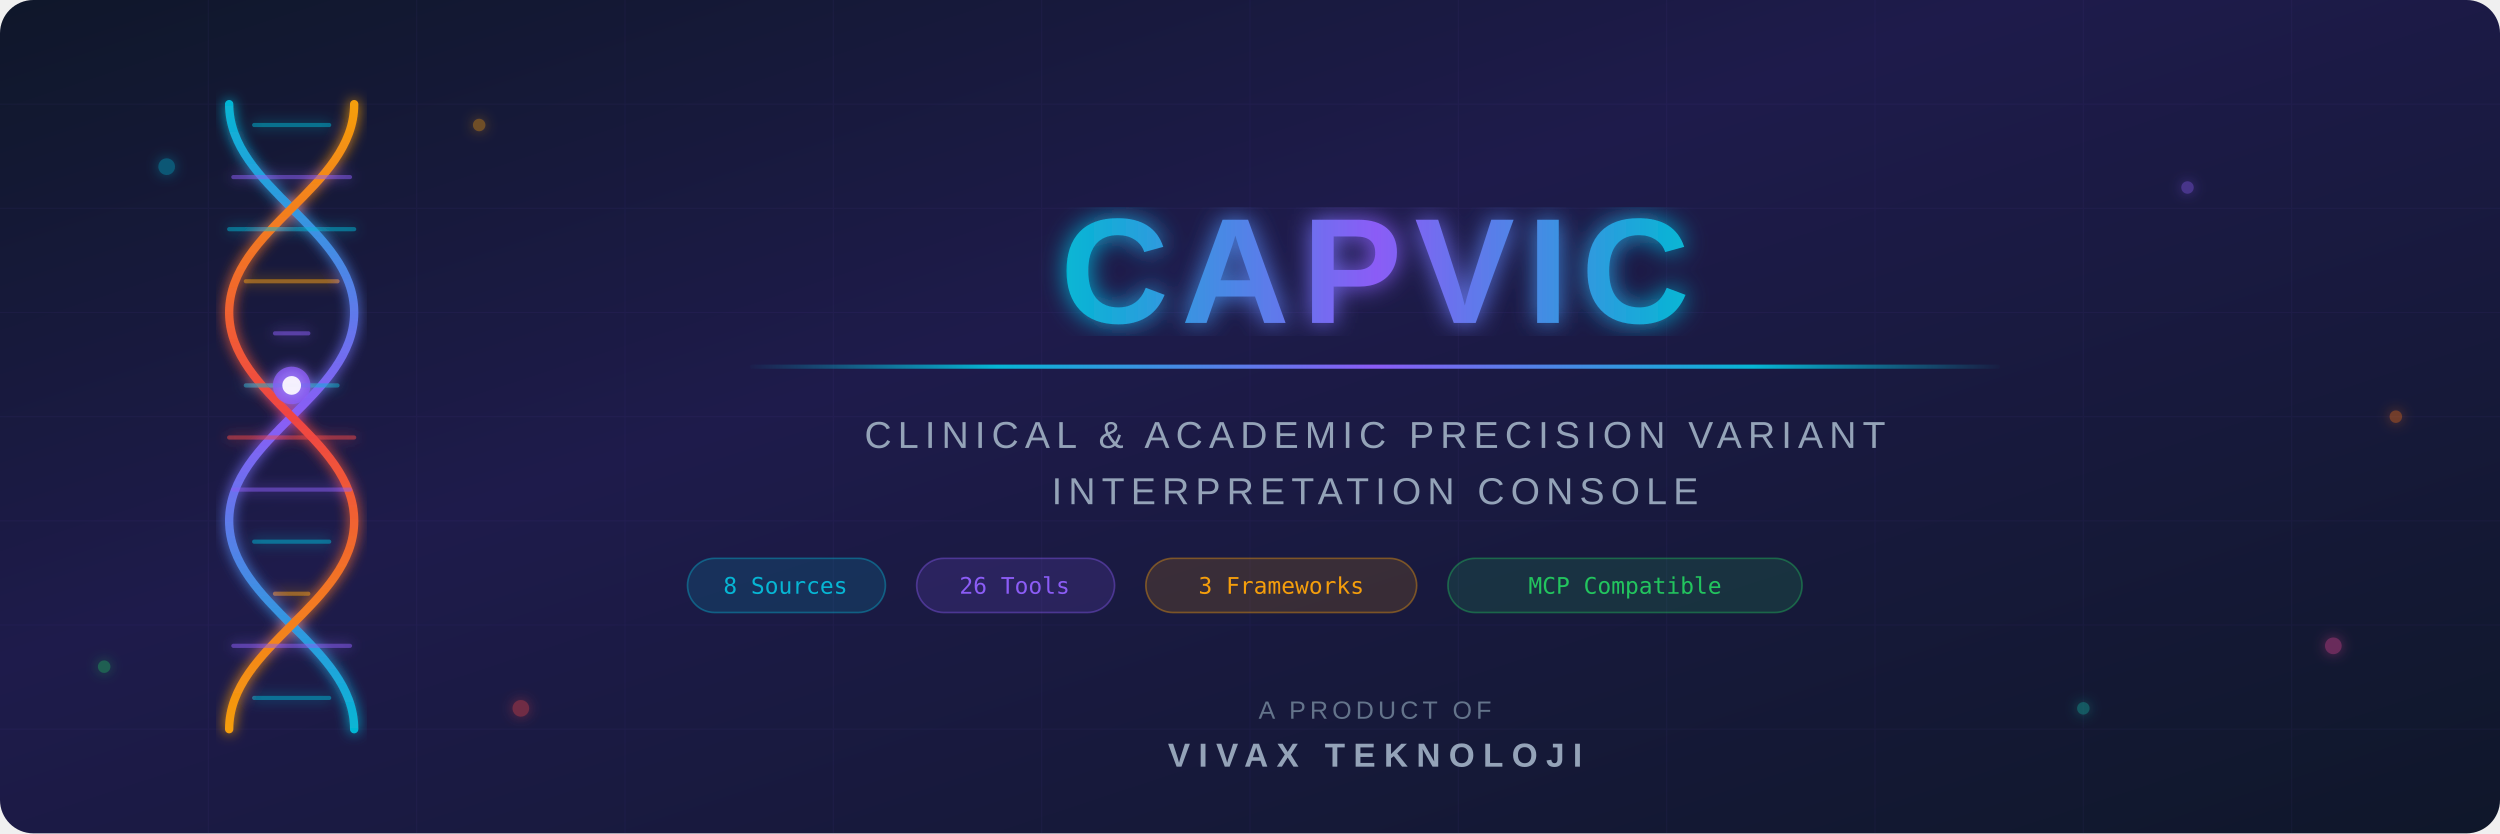
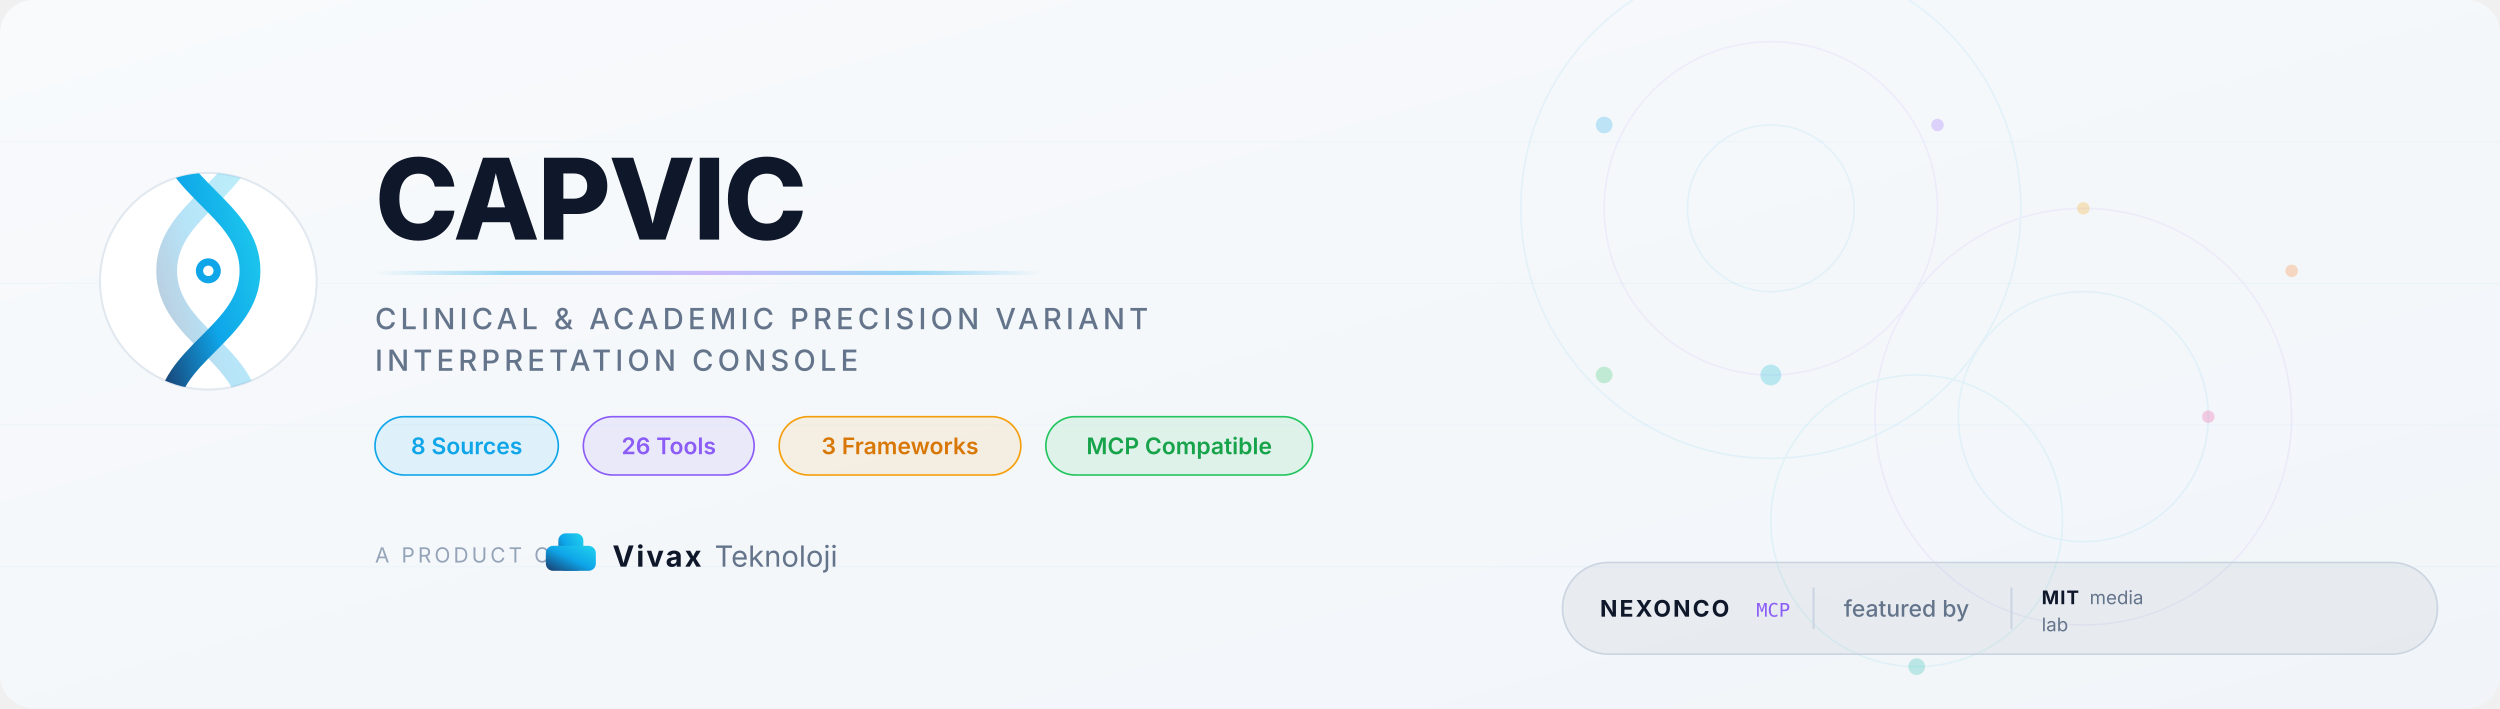
- <svg xmlns="http://www.w3.org/2000/svg" viewBox="0 0 1200 400" width="1200" height="400">
+ <svg xmlns="http://www.w3.org/2000/svg" viewBox="0 0 1200 340" width="1200" height="340">
  <defs>
-     <linearGradient id="bannerBg" x1="0%" y1="0%" x2="100%" y2="100%">
-       <stop offset="0%" style="stop-color:#0f172a;stop-opacity:1" />
-       <stop offset="40%" style="stop-color:#1e1b4b;stop-opacity:1" />
-       <stop offset="100%" style="stop-color:#0f172a;stop-opacity:1" />
+     <linearGradient id="banBg" x1="0%" y1="0%" x2="100%" y2="100%">
+       <stop offset="0%" style="stop-color:#f8fafc" />
+       <stop offset="100%" style="stop-color:#f1f5f9" />
    </linearGradient>
-     <linearGradient id="bHelixL" x1="0%" y1="0%" x2="0%" y2="100%">
-       <stop offset="0%" style="stop-color:#06b6d4" />
-       <stop offset="50%" style="stop-color:#8b5cf6" />
+     <linearGradient id="banDna" x1="0%" y1="100%" x2="100%" y2="0%">
+       <stop offset="0%" style="stop-color:#1a3a6b" />
+       <stop offset="45%" style="stop-color:#0ea5e9" />
+       <stop offset="100%" style="stop-color:#22d3ee" />
+     </linearGradient>
+     <linearGradient id="banAccent" x1="0%" y1="0%" x2="100%" y2="100%">
+       <stop offset="0%" style="stop-color:#8b5cf6" />
      <stop offset="100%" style="stop-color:#06b6d4" />
    </linearGradient>
-     <linearGradient id="bHelixR" x1="0%" y1="0%" x2="0%" y2="100%">
-       <stop offset="0%" style="stop-color:#f59e0b" />
-       <stop offset="50%" style="stop-color:#ef4444" />
-       <stop offset="100%" style="stop-color:#f59e0b" />
+     <linearGradient id="banVivax" x1="0%" y1="100%" x2="100%" y2="0%">
+       <stop offset="0%" style="stop-color:#1a3a6b" />
+       <stop offset="50%" style="stop-color:#0ea5e9" />
+       <stop offset="100%" style="stop-color:#22d3ee" />
    </linearGradient>
-     <linearGradient id="titleGrad" x1="0%" y1="0%" x2="100%" y2="0%">
-       <stop offset="0%" style="stop-color:#06b6d4" />
-       <stop offset="50%" style="stop-color:#8b5cf6" />
-       <stop offset="100%" style="stop-color:#06b6d4" />
+     <linearGradient id="banLine" x1="0%" y1="0%" x2="100%" y2="0%">
+       <stop offset="0%" style="stop-color:#0ea5e9;stop-opacity:0" />
+       <stop offset="20%" style="stop-color:#0ea5e9;stop-opacity:0.4" />
+       <stop offset="50%" style="stop-color:#8b5cf6;stop-opacity:0.4" />
+       <stop offset="80%" style="stop-color:#0ea5e9;stop-opacity:0.4" />
+       <stop offset="100%" style="stop-color:#0ea5e9;stop-opacity:0" />
    </linearGradient>
-     <linearGradient id="accentLine" x1="0%" y1="0%" x2="100%" y2="0%">
-       <stop offset="0%" style="stop-color:#06b6d4;stop-opacity:0" />
-       <stop offset="20%" style="stop-color:#06b6d4;stop-opacity:1" />
-       <stop offset="50%" style="stop-color:#8b5cf6;stop-opacity:1" />
-       <stop offset="80%" style="stop-color:#06b6d4;stop-opacity:1" />
-       <stop offset="100%" style="stop-color:#06b6d4;stop-opacity:0" />
-     </linearGradient>
-     <filter id="bGlow">
-       <feGaussianBlur stdDeviation="3" result="coloredBlur" />
-       <feMerge>
-         <feMergeNode in="coloredBlur" />
-         <feMergeNode in="SourceGraphic" />
-       </feMerge>
-     </filter>
-     <filter id="textGlow">
-       <feGaussianBlur stdDeviation="6" result="coloredBlur" />
-       <feMerge>
-         <feMergeNode in="coloredBlur" />
-         <feMergeNode in="SourceGraphic" />
-       </feMerge>
-     </filter>
+     <clipPath id="banClip">
+       <circle cx="100" cy="135" r="52" />
+     </clipPath>
  </defs>
-   <rect width="1200" height="400" rx="16" fill="url(#bannerBg)" />
-   <g opacity="0.05" stroke="#8b5cf6" stroke-width="0.5">
-     <line x1="0" y1="50" x2="1200" y2="50" />
-     <line x1="0" y1="100" x2="1200" y2="100" />
-     <line x1="0" y1="150" x2="1200" y2="150" />
-     <line x1="0" y1="200" x2="1200" y2="200" />
-     <line x1="0" y1="250" x2="1200" y2="250" />
-     <line x1="0" y1="300" x2="1200" y2="300" />
-     <line x1="0" y1="350" x2="1200" y2="350" />
-     <line x1="100" y1="0" x2="100" y2="400" />
-     <line x1="200" y1="0" x2="200" y2="400" />
-     <line x1="300" y1="0" x2="300" y2="400" />
-     <line x1="400" y1="0" x2="400" y2="400" />
-     <line x1="500" y1="0" x2="500" y2="400" />
-     <line x1="600" y1="0" x2="600" y2="400" />
-     <line x1="700" y1="0" x2="700" y2="400" />
-     <line x1="800" y1="0" x2="800" y2="400" />
-     <line x1="900" y1="0" x2="900" y2="400" />
-     <line x1="1000" y1="0" x2="1000" y2="400" />
-     <line x1="1100" y1="0" x2="1100" y2="400" />
+   <rect width="1200" height="340" rx="16" fill="url(#banBg)" />
+   <g opacity="0.04" stroke="#0ea5e9" stroke-width="0.5">
+     <line x1="0" y1="68" x2="1200" y2="68" />
+     <line x1="0" y1="136" x2="1200" y2="136" />
+     <line x1="0" y1="204" x2="1200" y2="204" />
+     <line x1="0" y1="272" x2="1200" y2="272" />
  </g>
-   <g filter="url(#bGlow)" transform="translate(140,200)">
-     <path d="M-30,-150 C-30,-110 30,-90 30,-50 C30,-10 -30,10 -30,50 C-30,90 30,110 30,150" fill="none" stroke="url(#bHelixL)" stroke-width="4" stroke-linecap="round" />
-     <path d="M30,-150 C30,-110 -30,-90 -30,-50 C-30,-10 30,10 30,50 C30,90 -30,110 -30,150" fill="none" stroke="url(#bHelixR)" stroke-width="4" stroke-linecap="round" />
-     <line x1="-18" y1="-140" x2="18" y2="-140" stroke="#06b6d4" stroke-width="2" opacity="0.5" stroke-linecap="round" />
-     <line x1="-28" y1="-115" x2="28" y2="-115" stroke="#8b5cf6" stroke-width="2" opacity="0.5" stroke-linecap="round" />
-     <line x1="-30" y1="-90" x2="30" y2="-90" stroke="#06b6d4" stroke-width="2" opacity="0.5" stroke-linecap="round" />
-     <line x1="-22" y1="-65" x2="22" y2="-65" stroke="#f59e0b" stroke-width="2" opacity="0.5" stroke-linecap="round" />
-     <line x1="-8" y1="-40" x2="8" y2="-40" stroke="#8b5cf6" stroke-width="2" opacity="0.5" stroke-linecap="round" />
-     <line x1="-22" y1="-15" x2="22" y2="-15" stroke="#06b6d4" stroke-width="2" opacity="0.5" stroke-linecap="round" />
-     <line x1="-30" y1="10" x2="30" y2="10" stroke="#ef4444" stroke-width="2" opacity="0.5" stroke-linecap="round" />
-     <line x1="-28" y1="35" x2="28" y2="35" stroke="#8b5cf6" stroke-width="2" opacity="0.5" stroke-linecap="round" />
-     <line x1="-18" y1="60" x2="18" y2="60" stroke="#06b6d4" stroke-width="2" opacity="0.5" stroke-linecap="round" />
-     <line x1="-8" y1="85" x2="8" y2="85" stroke="#f59e0b" stroke-width="2" opacity="0.5" stroke-linecap="round" />
-     <line x1="-28" y1="110" x2="28" y2="110" stroke="#8b5cf6" stroke-width="2" opacity="0.5" stroke-linecap="round" />
-     <line x1="-18" y1="135" x2="18" y2="135" stroke="#06b6d4" stroke-width="2" opacity="0.5" stroke-linecap="round" />
-     <circle cx="0" cy="-15" r="9" fill="#8b5cf6" opacity="0.8" />
-     <circle cx="0" cy="-15" r="4.5" fill="#fff" opacity="0.9" />
+   <g>
+     <circle cx="100" cy="135" r="52" fill="#fff" stroke="#e2e8f0" stroke-width="1" />
+     <g clip-path="url(#banClip)">
+       <path d="M80,60 C80,90 120,100 120,130 C120,160 80,170 80,200" fill="none" stroke="url(#banDna)" stroke-width="10" stroke-linecap="round" />
+       <path d="M120,60 C120,90 80,100 80,130 C80,160 120,170 120,200" fill="none" stroke="url(#banDna)" stroke-width="10" stroke-linecap="round" opacity="0.3" />
+       <line x1="86" y1="82" x2="114" y2="82" stroke="url(#banAccent)" stroke-width="2.5" stroke-linecap="round" opacity="0.45" />
+       <line x1="82" y1="106" x2="118" y2="106" stroke="url(#banAccent)" stroke-width="2.5" stroke-linecap="round" opacity="0.45" />
+       <line x1="82" y1="130" x2="118" y2="130" stroke="url(#banAccent)" stroke-width="2.5" stroke-linecap="round" opacity="0.45" />
+       <line x1="82" y1="154" x2="118" y2="154" stroke="url(#banAccent)" stroke-width="2.5" stroke-linecap="round" opacity="0.45" />
+       <line x1="86" y1="178" x2="114" y2="178" stroke="url(#banAccent)" stroke-width="2.5" stroke-linecap="round" opacity="0.45" />
+       <circle cx="100" cy="130" r="6" fill="#0ea5e9" />
+       <circle cx="100" cy="130" r="2.5" fill="#fff" />
+     </g>
  </g>
-   <g filter="url(#bGlow)" opacity="0.4">
-     <circle cx="80" cy="80" r="4" fill="#06b6d4" />
-     <circle cx="50" cy="320" r="3" fill="#22c55e" />
-     <circle cx="230" cy="60" r="3" fill="#f59e0b" />
-     <circle cx="250" cy="340" r="4" fill="#ef4444" />
-     <circle cx="1050" cy="90" r="3" fill="#8b5cf6" />
-     <circle cx="1120" cy="310" r="4" fill="#ec4899" />
-     <circle cx="1000" cy="340" r="3" fill="#14b8a6" />
-     <circle cx="1150" cy="200" r="3" fill="#f97316" />
+   <text x="180" y="115" font-family="'SF Pro Display','Inter','Helvetica Neue',sans-serif" font-size="54" font-weight="800" letter-spacing="-1" fill="#0f172a">CAPVIC</text>
+   <rect x="180" y="130" width="320" height="2" rx="1" fill="url(#banLine)" />
+   <text x="180" y="158" font-family="'SF Pro Display','Inter',sans-serif" font-size="14" font-weight="500" letter-spacing="2" fill="#64748b">CLINICAL &amp; ACADEMIC PRECISION VARIANT</text>
+   <text x="180" y="178" font-family="'SF Pro Display','Inter',sans-serif" font-size="14" font-weight="500" letter-spacing="2" fill="#64748b">INTERPRETATION CONSOLE</text>
+   <g font-family="'SF Pro Text','Inter',sans-serif" font-size="11" font-weight="600">
+     <rect x="180" y="200" width="88" height="28" rx="14" fill="#0ea5e9" fill-opacity="0.1" stroke="#0ea5e9" stroke-width="0.8" />
+     <text x="224" y="218" text-anchor="middle" fill="#0ea5e9">8 Sources</text>
+     <rect x="280" y="200" width="82" height="28" rx="14" fill="#8b5cf6" fill-opacity="0.1" stroke="#8b5cf6" stroke-width="0.8" />
+     <text x="321" y="218" text-anchor="middle" fill="#8b5cf6">26 Tools</text>
+     <rect x="374" y="200" width="116" height="28" rx="14" fill="#f59e0b" fill-opacity="0.1" stroke="#f59e0b" stroke-width="0.8" />
+     <text x="432" y="218" text-anchor="middle" fill="#d97706">3 Frameworks</text>
+     <rect x="502" y="200" width="128" height="28" rx="14" fill="#22c55e" fill-opacity="0.1" stroke="#22c55e" stroke-width="0.8" />
+     <text x="566" y="218" text-anchor="middle" fill="#16a34a">MCP Compatible</text>
  </g>
-   <text x="660" y="155" text-anchor="middle" font-family="'SF Pro Display','Helvetica Neue',Arial,sans-serif" font-size="72" font-weight="800" letter-spacing="6" fill="url(#titleGrad)" filter="url(#textGlow)">CAPVIC</text>
-   <rect x="360" y="175" width="600" height="2" rx="1" fill="url(#accentLine)" />
-   <text x="660" y="215" text-anchor="middle" font-family="'SF Pro Display','Helvetica Neue',Arial,sans-serif" font-size="18" font-weight="400" letter-spacing="3" fill="#94a3b8">CLINICAL &amp; ACADEMIC PRECISION VARIANT</text>
-   <text x="660" y="242" text-anchor="middle" font-family="'SF Pro Display','Helvetica Neue',Arial,sans-serif" font-size="18" font-weight="400" letter-spacing="3" fill="#94a3b8">INTERPRETATION CONSOLE</text>
-   <g font-family="'SF Mono','Fira Code',monospace" font-size="11" font-weight="500">
-     <rect x="330" y="268" width="95" height="26" rx="13" fill="#06b6d4" fill-opacity="0.15" stroke="#06b6d4" stroke-width="0.8" stroke-opacity="0.4" />
-     <text x="377" y="285" text-anchor="middle" fill="#06b6d4">8 Sources</text>
-     <rect x="440" y="268" width="95" height="26" rx="13" fill="#8b5cf6" fill-opacity="0.15" stroke="#8b5cf6" stroke-width="0.8" stroke-opacity="0.4" />
-     <text x="487" y="285" text-anchor="middle" fill="#8b5cf6">26 Tools</text>
-     <rect x="550" y="268" width="130" height="26" rx="13" fill="#f59e0b" fill-opacity="0.15" stroke="#f59e0b" stroke-width="0.8" stroke-opacity="0.4" />
-     <text x="615" y="285" text-anchor="middle" fill="#f59e0b">3 Frameworks</text>
-     <rect x="695" y="268" width="170" height="26" rx="13" fill="#22c55e" fill-opacity="0.15" stroke="#22c55e" stroke-width="0.8" stroke-opacity="0.4" />
-     <text x="780" y="285" text-anchor="middle" fill="#22c55e">MCP Compatible</text>
+   <g transform="translate(180, 258)">
+     <text x="0" y="12" font-family="'SF Pro Display','Inter',sans-serif" font-size="10" font-weight="400" letter-spacing="1.5" fill="#94a3b8">A PRODUCT OF</text>
+     <rect x="88" y="-2" width="12" height="18" rx="3.5" fill="url(#banVivax)" />
+     <rect x="82" y="4" width="24" height="12" rx="3.5" fill="url(#banVivax)" />
+     <text x="114" y="14" font-family="'SF Pro Display','Inter',sans-serif" font-size="14" font-weight="700" letter-spacing="1" fill="#0f172a">Vivax</text>
+     <text x="163" y="14" font-family="'SF Pro Display','Inter',sans-serif" font-size="14" font-weight="400" fill="#64748b">Teknoloji</text>
  </g>
-   <text x="660" y="345" text-anchor="middle" font-family="'SF Pro Display','Helvetica Neue',Arial,sans-serif" font-size="12" font-weight="400" letter-spacing="2" fill="#64748b">A PRODUCT OF</text>
-   <text x="660" y="368" text-anchor="middle" font-family="'SF Pro Display','Helvetica Neue',Arial,sans-serif" font-size="16" font-weight="600" letter-spacing="4" fill="#94a3b8">VIVAX TEKNOLOJI</text>
+   <g opacity="0.08">
+     <circle cx="850" cy="100" r="120" fill="none" stroke="#0ea5e9" stroke-width="0.8" />
+     <circle cx="850" cy="100" r="80" fill="none" stroke="#8b5cf6" stroke-width="0.8" />
+     <circle cx="850" cy="100" r="40" fill="none" stroke="#0ea5e9" stroke-width="0.8" />
+     <circle cx="1000" cy="200" r="100" fill="none" stroke="#8b5cf6" stroke-width="0.8" />
+     <circle cx="1000" cy="200" r="60" fill="none" stroke="#0ea5e9" stroke-width="0.8" />
+     <circle cx="920" cy="250" r="70" fill="none" stroke="#06b6d4" stroke-width="0.8" />
+   </g>
+   <g opacity="0.25">
+     <circle cx="770" cy="60" r="4" fill="#0ea5e9" />
+     <circle cx="930" cy="60" r="3" fill="#8b5cf6" />
+     <circle cx="850" cy="180" r="5" fill="#06b6d4" />
+     <circle cx="1000" cy="100" r="3" fill="#f59e0b" />
+     <circle cx="770" cy="180" r="4" fill="#22c55e" />
+     <circle cx="1060" cy="200" r="3" fill="#ec4899" />
+     <circle cx="920" cy="320" r="4" fill="#14b8a6" />
+     <circle cx="1100" cy="130" r="3" fill="#f97316" />
+   </g>
+   <g transform="translate(750, 270)">
+     <rect x="0" y="0" width="420" height="44" rx="22" fill="#0f172a" fill-opacity="0.05" stroke="#cbd5e1" stroke-width="0.8" />
+     <text x="18" y="26" font-family="'SF Pro Display','Inter',sans-serif" font-size="11" font-weight="700" letter-spacing="1" fill="#0f172a">NEXONCO</text>
+     <text x="93" y="26" font-family="'SF Mono',monospace" font-size="9" font-weight="500" fill="#8b5cf6">MCP</text>
+     <rect x="120" y="12" width="1" height="20" fill="#cbd5e1" />
+     <text x="135" y="26" font-family="'SF Pro Display','Inter',sans-serif" font-size="11" font-weight="500" fill="#64748b">featured by</text>
+     <rect x="215" y="12" width="1" height="20" fill="#cbd5e1" />
+     <text x="230" y="20" font-family="'SF Pro Display','Inter',sans-serif" font-size="9" font-weight="700" letter-spacing="0.5" fill="#0f172a">MIT</text>
+     <text x="253" y="20" font-family="'SF Pro Display','Inter',sans-serif" font-size="9" font-weight="400" fill="#64748b">media</text>
+     <text x="230" y="33" font-family="'SF Pro Display','Inter',sans-serif" font-size="9" font-weight="400" fill="#64748b">lab</text>
+   </g>
</svg>
